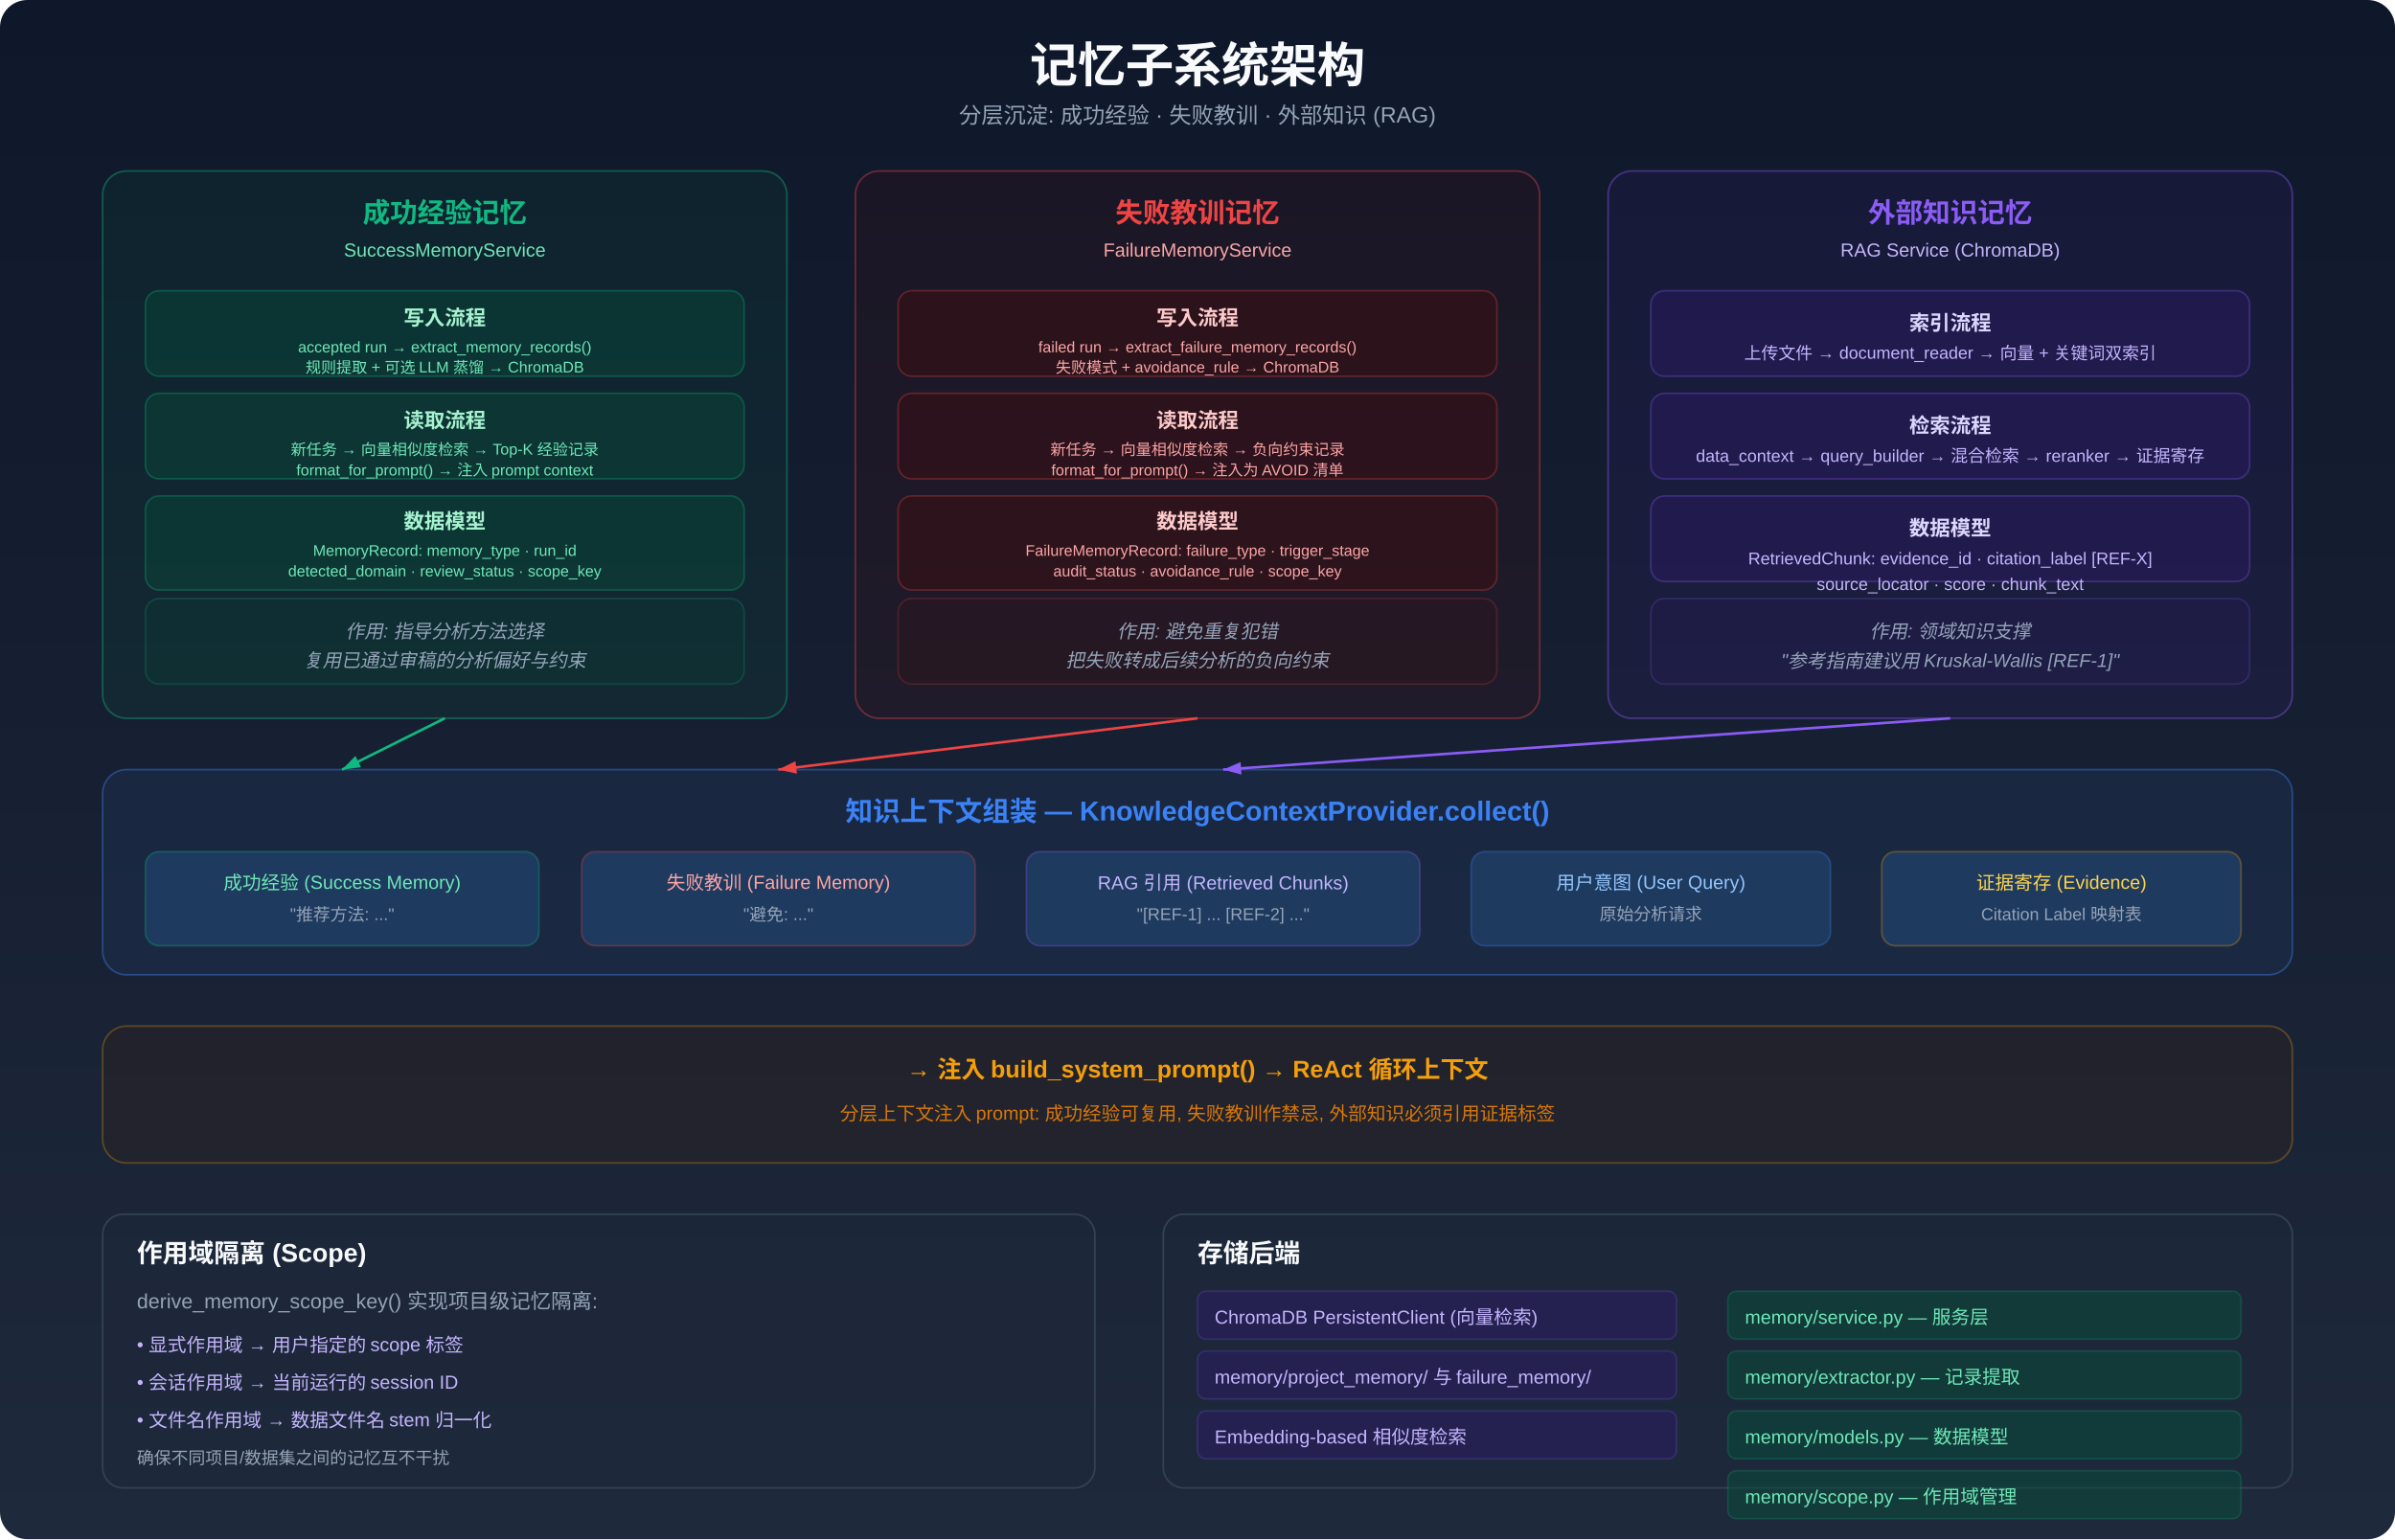
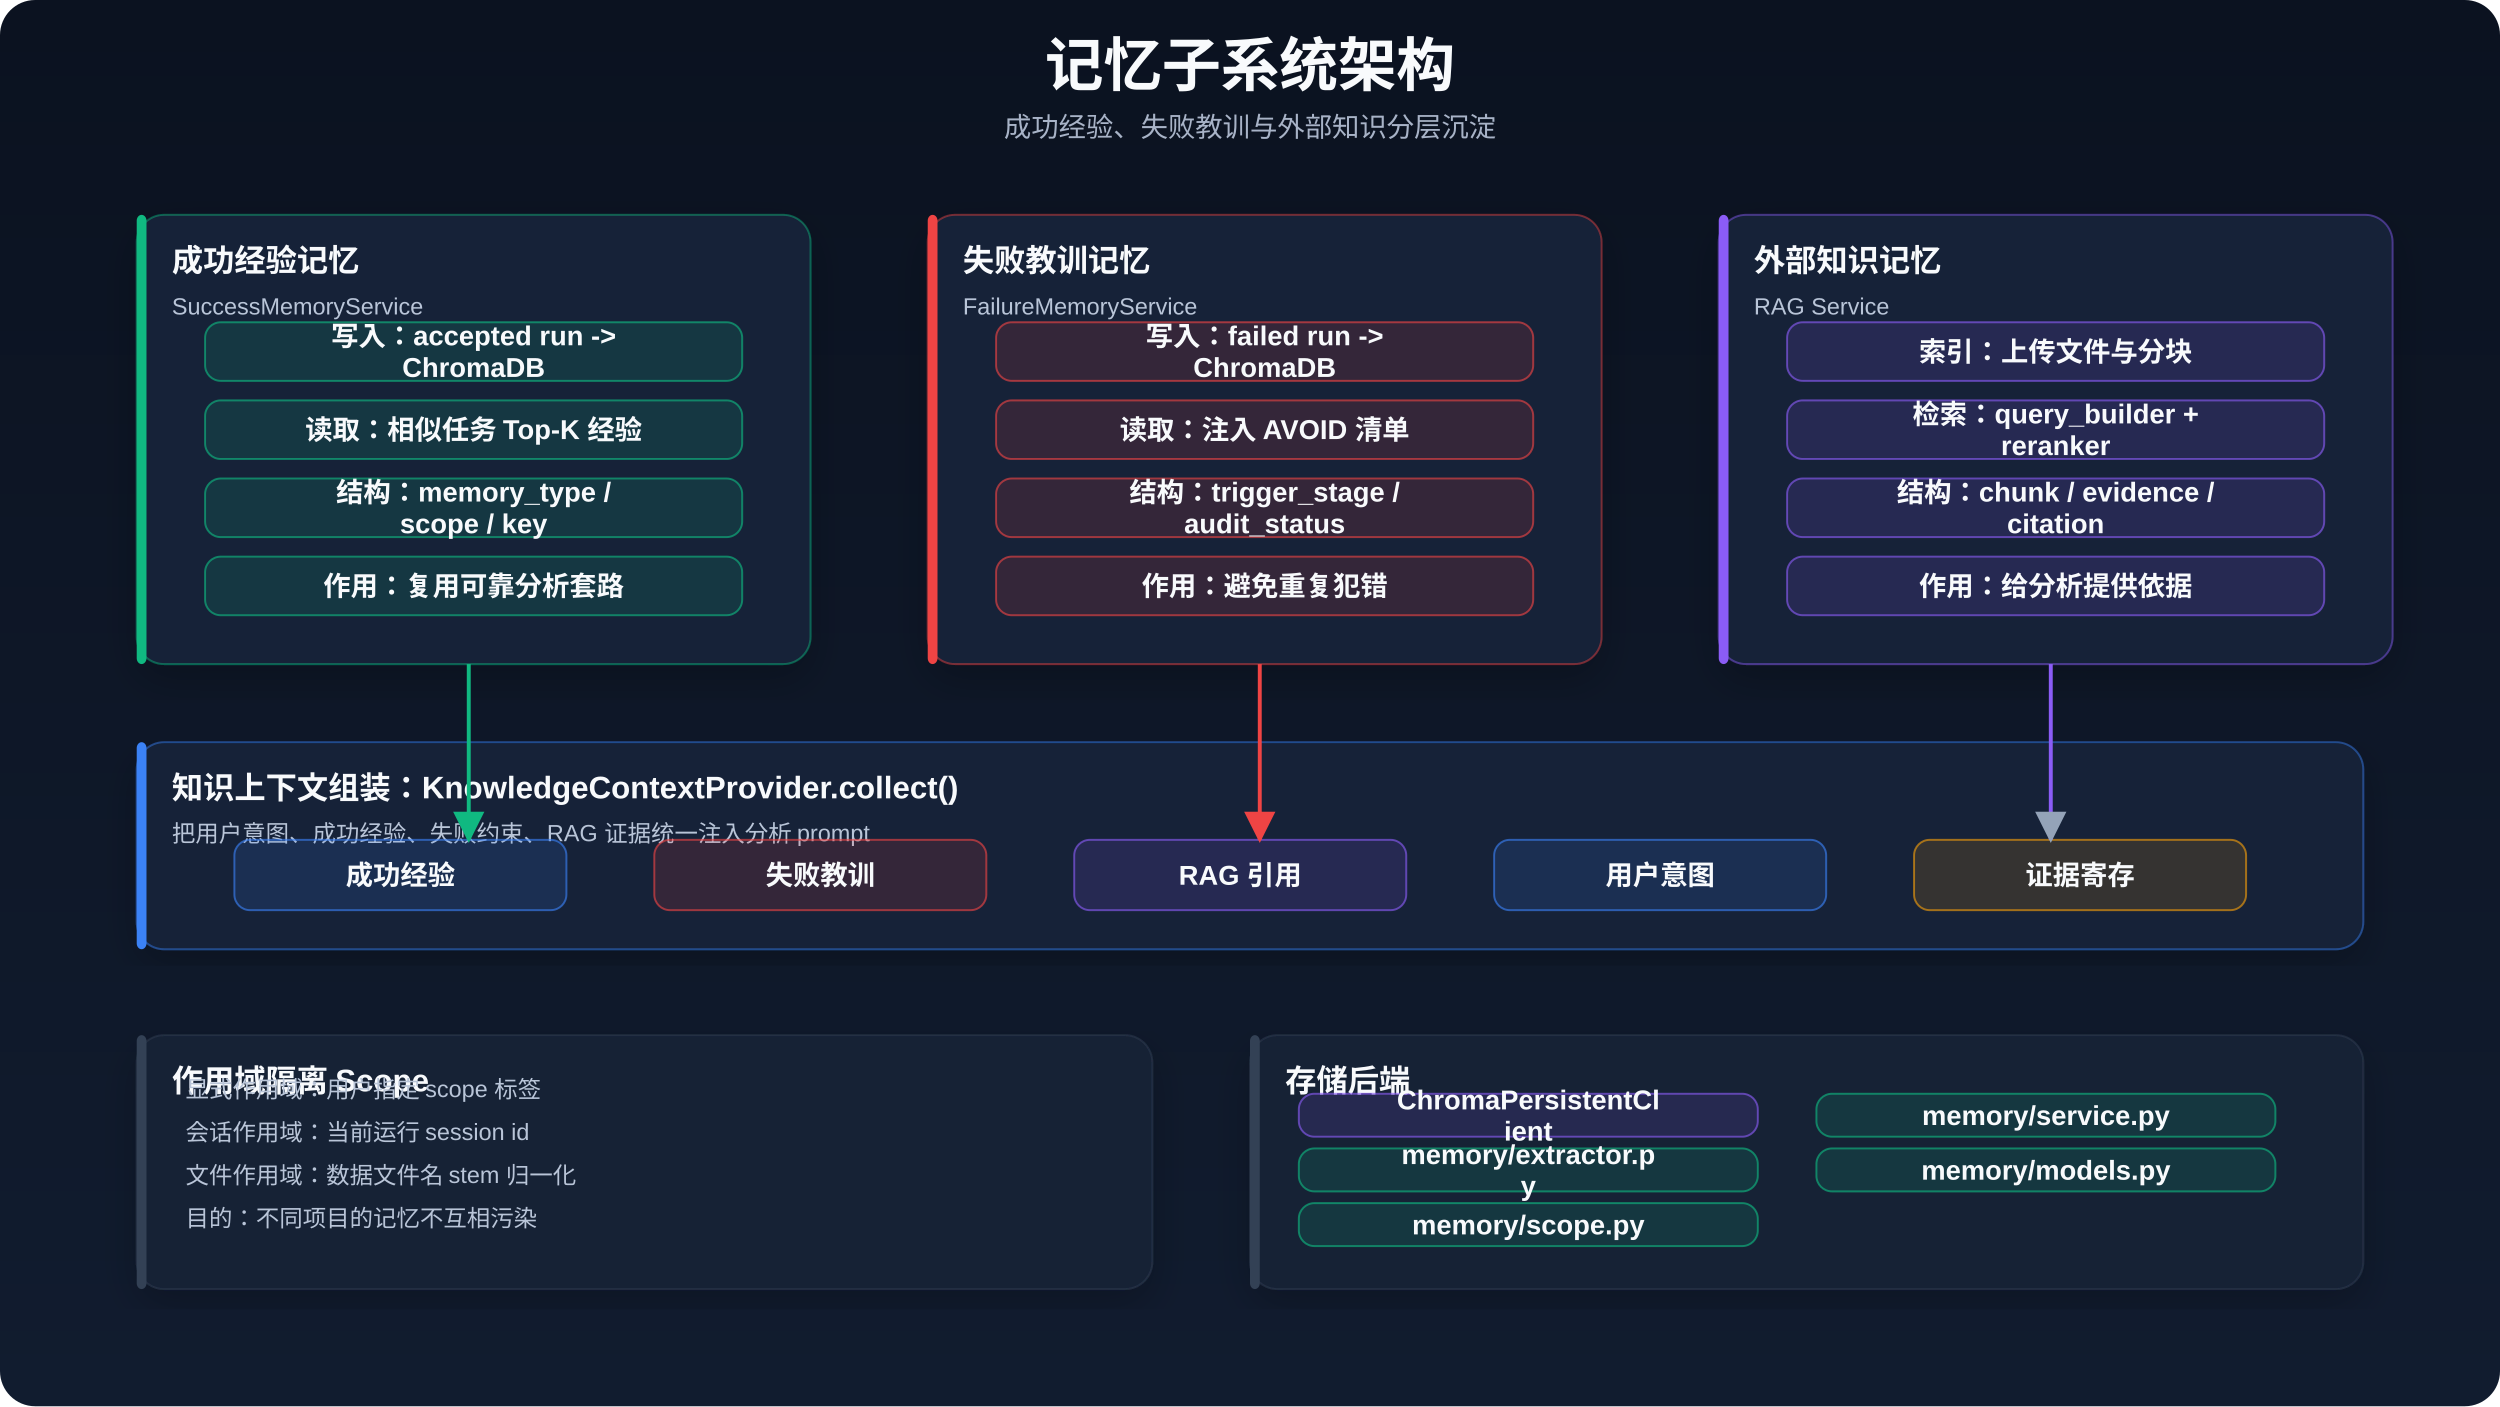
- <svg xmlns="http://www.w3.org/2000/svg" viewBox="0 0 1400 900" font-family="'Segoe UI', 'Helvetica Neue', Arial, sans-serif">
+ <svg xmlns="http://www.w3.org/2000/svg" viewBox="0 0 1280 720" font-family="'Segoe UI','Microsoft YaHei',Arial,sans-serif">
  <defs>
-     <linearGradient id="bgGrad" x1="0" y1="0" x2="0" y2="1">
-       <stop offset="0%" stop-color="#0F172A" />
-       <stop offset="100%" stop-color="#1E293B" />
+     <linearGradient id="bg" x1="0" y1="0" x2="0" y2="1">
+       <stop offset="0" stop-color="#0B1220" />
+       <stop offset="1" stop-color="#111C2F" />
    </linearGradient>
-     <marker id="arrPurple" viewBox="0 0 10 7" refX="10" refY="3.5" markerWidth="7" markerHeight="5" orient="auto">
-       <polygon points="0 0, 10 3.5, 0 7" fill="#8B5CF6" />
+     <filter id="shadow" x="-8%" y="-8%" width="116%" height="116%">
+       <feDropShadow dx="0" dy="8" stdDeviation="10" flood-color="#020617" flood-opacity="0.22" />
+     </filter>
+     <marker id="arrow" viewBox="0 0 10 10" refX="9" refY="5" markerWidth="8" markerHeight="8" orient="auto">
+       <path d="M0,0 L10,5 L0,10 z" fill="#94A3B8" />
    </marker>
-     <marker id="arrGreen" viewBox="0 0 10 7" refX="10" refY="3.5" markerWidth="7" markerHeight="5" orient="auto">
-       <polygon points="0 0, 10 3.5, 0 7" fill="#10B981" />
+     <marker id="arrowBlue" viewBox="0 0 10 10" refX="9" refY="5" markerWidth="8" markerHeight="8" orient="auto">
+       <path d="M0,0 L10,5 L0,10 z" fill="#3B82F6" />
    </marker>
-     <marker id="arrRed" viewBox="0 0 10 7" refX="10" refY="3.5" markerWidth="7" markerHeight="5" orient="auto">
-       <polygon points="0 0, 10 3.5, 0 7" fill="#EF4444" />
+     <marker id="arrowGreen" viewBox="0 0 10 10" refX="9" refY="5" markerWidth="8" markerHeight="8" orient="auto">
+       <path d="M0,0 L10,5 L0,10 z" fill="#10B981" />
    </marker>
-     <marker id="arrGray" viewBox="0 0 10 7" refX="10" refY="3.5" markerWidth="7" markerHeight="5" orient="auto">
-       <polygon points="0 0, 10 3.5, 0 7" fill="#94A3B8" />
+     <marker id="arrowRed" viewBox="0 0 10 10" refX="9" refY="5" markerWidth="8" markerHeight="8" orient="auto">
+       <path d="M0,0 L10,5 L0,10 z" fill="#EF4444" />
    </marker>
+     <style>
+       .title{fill:#F8FAFC;font-size:30px;font-weight:800;letter-spacing:0}
+       .sub{fill:#A8B3C7;font-size:14px}
+       .section{fill:#F8FAFC;font-size:16px;font-weight:800}
+       .label{fill:#F8FAFC;font-size:14px;font-weight:750}
+       .small{fill:#B9C5D8;font-size:12px}
+       .tiny{fill:#9DAAC0;font-size:11px}
+       .code{fill:#C7D2FE;font-size:11px;font-family:'Cascadia Mono','Consolas',monospace}
+     </style>
  </defs>
-   <rect width="1400" height="900" fill="url(#bgGrad)" rx="16" />
-   <text x="700" y="48" text-anchor="middle" fill="#F8FAFC" font-size="28" font-weight="700">记忆子系统架构</text>
-   <text x="700" y="72" text-anchor="middle" fill="#94A3B8" font-size="13">分层沉淀: 成功经验 · 失败教训 · 外部知识 (RAG)</text>
-   <rect x="60" y="100" width="400" height="320" rx="14" fill="#064E3B" fill-opacity="0.2" stroke="#10B981" stroke-opacity="0.4" />
-   <text x="260" y="130" text-anchor="middle" fill="#10B981" font-size="16" font-weight="700">成功经验记忆</text>
-   <text x="260" y="150" text-anchor="middle" fill="#6EE7B7" font-size="11">SuccessMemoryService</text>
-   <rect x="85" y="170" width="350" height="50" rx="8" fill="#064E3B" fill-opacity="0.4" stroke="#10B981" stroke-opacity="0.3" />
-   <text x="260" y="190" text-anchor="middle" fill="#A7F3D0" font-size="12" font-weight="600">写入流程</text>
-   <text x="260" y="206" text-anchor="middle" fill="#6EE7B7" font-size="9">accepted run → extract_memory_records()</text>
-   <text x="260" y="218" text-anchor="middle" fill="#6EE7B7" font-size="9">规则提取 + 可选 LLM 蒸馏 → ChromaDB</text>
-   <rect x="85" y="230" width="350" height="50" rx="8" fill="#064E3B" fill-opacity="0.4" stroke="#10B981" stroke-opacity="0.3" />
-   <text x="260" y="250" text-anchor="middle" fill="#A7F3D0" font-size="12" font-weight="600">读取流程</text>
-   <text x="260" y="266" text-anchor="middle" fill="#6EE7B7" font-size="9">新任务 → 向量相似度检索 → Top-K 经验记录</text>
-   <text x="260" y="278" text-anchor="middle" fill="#6EE7B7" font-size="9">format_for_prompt() → 注入 prompt context</text>
-   <rect x="85" y="290" width="350" height="55" rx="8" fill="#064E3B" fill-opacity="0.4" stroke="#10B981" stroke-opacity="0.3" />
-   <text x="260" y="309" text-anchor="middle" fill="#A7F3D0" font-size="12" font-weight="600">数据模型</text>
-   <text x="260" y="325" text-anchor="middle" fill="#6EE7B7" font-size="9">MemoryRecord: memory_type · run_id</text>
-   <text x="260" y="337" text-anchor="middle" fill="#6EE7B7" font-size="9">detected_domain · review_status · scope_key</text>
-   <rect x="85" y="350" width="350" height="50" rx="8" fill="#064E3B" fill-opacity="0.2" stroke="#10B981" stroke-opacity="0.2" />
-   <text x="260" y="373" text-anchor="middle" fill="#94A3B8" font-size="11" font-style="italic">作用: 指导分析方法选择</text>
-   <text x="260" y="390" text-anchor="middle" fill="#94A3B8" font-size="11" font-style="italic">复用已通过审稿的分析偏好与约束</text>
-   <rect x="500" y="100" width="400" height="320" rx="14" fill="#450A0A" fill-opacity="0.2" stroke="#EF4444" stroke-opacity="0.4" />
-   <text x="700" y="130" text-anchor="middle" fill="#EF4444" font-size="16" font-weight="700">失败教训记忆</text>
-   <text x="700" y="150" text-anchor="middle" fill="#FCA5A5" font-size="11">FailureMemoryService</text>
-   <rect x="525" y="170" width="350" height="50" rx="8" fill="#450A0A" fill-opacity="0.4" stroke="#EF4444" stroke-opacity="0.3" />
-   <text x="700" y="190" text-anchor="middle" fill="#FECACA" font-size="12" font-weight="600">写入流程</text>
-   <text x="700" y="206" text-anchor="middle" fill="#FCA5A5" font-size="9">failed run → extract_failure_memory_records()</text>
-   <text x="700" y="218" text-anchor="middle" fill="#FCA5A5" font-size="9">失败模式 + avoidance_rule → ChromaDB</text>
-   <rect x="525" y="230" width="350" height="50" rx="8" fill="#450A0A" fill-opacity="0.4" stroke="#EF4444" stroke-opacity="0.3" />
-   <text x="700" y="250" text-anchor="middle" fill="#FECACA" font-size="12" font-weight="600">读取流程</text>
-   <text x="700" y="266" text-anchor="middle" fill="#FCA5A5" font-size="9">新任务 → 向量相似度检索 → 负向约束记录</text>
-   <text x="700" y="278" text-anchor="middle" fill="#FCA5A5" font-size="9">format_for_prompt() → 注入为 AVOID 清单</text>
-   <rect x="525" y="290" width="350" height="55" rx="8" fill="#450A0A" fill-opacity="0.4" stroke="#EF4444" stroke-opacity="0.3" />
-   <text x="700" y="309" text-anchor="middle" fill="#FECACA" font-size="12" font-weight="600">数据模型</text>
-   <text x="700" y="325" text-anchor="middle" fill="#FCA5A5" font-size="9">FailureMemoryRecord: failure_type · trigger_stage</text>
-   <text x="700" y="337" text-anchor="middle" fill="#FCA5A5" font-size="9">audit_status · avoidance_rule · scope_key</text>
-   <rect x="525" y="350" width="350" height="50" rx="8" fill="#450A0A" fill-opacity="0.2" stroke="#EF4444" stroke-opacity="0.2" />
-   <text x="700" y="373" text-anchor="middle" fill="#94A3B8" font-size="11" font-style="italic">作用: 避免重复犯错</text>
-   <text x="700" y="390" text-anchor="middle" fill="#94A3B8" font-size="11" font-style="italic">把失败转成后续分析的负向约束</text>
-   <rect x="940" y="100" width="400" height="320" rx="14" fill="#2D1B69" fill-opacity="0.2" stroke="#8B5CF6" stroke-opacity="0.4" />
-   <text x="1140" y="130" text-anchor="middle" fill="#8B5CF6" font-size="16" font-weight="700">外部知识记忆</text>
-   <text x="1140" y="150" text-anchor="middle" fill="#C4B5FD" font-size="11">RAG Service (ChromaDB)</text>
-   <rect x="965" y="170" width="350" height="50" rx="8" fill="#2D1B69" fill-opacity="0.4" stroke="#8B5CF6" stroke-opacity="0.3" />
-   <text x="1140" y="193" text-anchor="middle" fill="#DDD6FE" font-size="12" font-weight="600">索引流程</text>
-   <text x="1140" y="210" text-anchor="middle" fill="#C4B5FD" font-size="10">上传文件 → document_reader → 向量 + 关键词双索引</text>
-   <rect x="965" y="230" width="350" height="50" rx="8" fill="#2D1B69" fill-opacity="0.4" stroke="#8B5CF6" stroke-opacity="0.3" />
-   <text x="1140" y="253" text-anchor="middle" fill="#DDD6FE" font-size="12" font-weight="600">检索流程</text>
-   <text x="1140" y="270" text-anchor="middle" fill="#C4B5FD" font-size="10">data_context → query_builder → 混合检索 → reranker → 证据寄存</text>
-   <rect x="965" y="290" width="350" height="50" rx="8" fill="#2D1B69" fill-opacity="0.4" stroke="#8B5CF6" stroke-opacity="0.3" />
-   <text x="1140" y="313" text-anchor="middle" fill="#DDD6FE" font-size="12" font-weight="600">数据模型</text>
-   <text x="1140" y="330" text-anchor="middle" fill="#C4B5FD" font-size="10">RetrievedChunk: evidence_id · citation_label [REF-X]</text>
-   <text x="1140" y="345" text-anchor="middle" fill="#C4B5FD" font-size="10">source_locator · score · chunk_text</text>
-   <rect x="965" y="350" width="350" height="50" rx="8" fill="#2D1B69" fill-opacity="0.2" stroke="#8B5CF6" stroke-opacity="0.2" />
-   <text x="1140" y="373" text-anchor="middle" fill="#94A3B8" font-size="11" font-style="italic">作用: 领域知识支撑</text>
-   <text x="1140" y="390" text-anchor="middle" fill="#94A3B8" font-size="11" font-style="italic">"参考指南建议用 Kruskal-Wallis [REF-1]"</text>
-   <rect x="60" y="450" width="1280" height="120" rx="14" fill="#1E3A5F" fill-opacity="0.3" stroke="#3B82F6" stroke-opacity="0.4" />
-   <text x="700" y="480" text-anchor="middle" fill="#3B82F6" font-size="16" font-weight="700">知识上下文组装 — KnowledgeContextProvider.collect()</text>
-   <rect x="85" y="498" width="230" height="55" rx="8" fill="#1E3A5F" stroke="#10B981" stroke-opacity="0.3" />
-   <text x="200" y="520" text-anchor="middle" fill="#6EE7B7" font-size="11">成功经验 (Success Memory)</text>
-   <text x="200" y="538" text-anchor="middle" fill="#94A3B8" font-size="10">"推荐方法: ..."</text>
-   <rect x="340" y="498" width="230" height="55" rx="8" fill="#1E3A5F" stroke="#EF4444" stroke-opacity="0.3" />
-   <text x="455" y="520" text-anchor="middle" fill="#FCA5A5" font-size="11">失败教训 (Failure Memory)</text>
-   <text x="455" y="538" text-anchor="middle" fill="#94A3B8" font-size="10">"避免: ..."</text>
-   <rect x="600" y="498" width="230" height="55" rx="8" fill="#1E3A5F" stroke="#8B5CF6" stroke-opacity="0.3" />
-   <text x="715" y="520" text-anchor="middle" fill="#C4B5FD" font-size="11">RAG 引用 (Retrieved Chunks)</text>
-   <text x="715" y="538" text-anchor="middle" fill="#94A3B8" font-size="10">"[REF-1] ... [REF-2] ..."</text>
-   <rect x="860" y="498" width="210" height="55" rx="8" fill="#1E3A5F" stroke="#3B82F6" stroke-opacity="0.3" />
-   <text x="965" y="520" text-anchor="middle" fill="#93C5FD" font-size="11">用户意图 (User Query)</text>
-   <text x="965" y="538" text-anchor="middle" fill="#94A3B8" font-size="10">原始分析请求</text>
-   <rect x="1100" y="498" width="210" height="55" rx="8" fill="#1E3A5F" stroke="#F59E0B" stroke-opacity="0.3" />
-   <text x="1205" y="520" text-anchor="middle" fill="#FCD34D" font-size="11">证据寄存 (Evidence)</text>
-   <text x="1205" y="538" text-anchor="middle" fill="#94A3B8" font-size="10">Citation Label 映射表</text>
-   <path d="M260,420 L200,450" stroke="#10B981" stroke-width="1.5" marker-end="url(#arrGreen)" />
-   <path d="M700,420 L455,450" stroke="#EF4444" stroke-width="1.5" marker-end="url(#arrRed)" />
-   <path d="M1140,420 L715,450" stroke="#8B5CF6" stroke-width="1.5" marker-end="url(#arrPurple)" />
-   <rect x="60" y="600" width="1280" height="80" rx="14" fill="#422006" fill-opacity="0.2" stroke="#F59E0B" stroke-opacity="0.3" />
-   <text x="700" y="630" text-anchor="middle" fill="#F59E0B" font-size="14" font-weight="700">→ 注入 build_system_prompt() → ReAct 循环上下文</text>
-   <text x="700" y="655" text-anchor="middle" fill="#D97706" font-size="11">分层上下文注入 prompt: 成功经验可复用, 失败教训作禁忌, 外部知识必须引用证据标签</text>
-   <rect x="60" y="710" width="580" height="160" rx="12" fill="#1E293B" fill-opacity="0.5" stroke="#334155" />
-   <text x="80" y="738" fill="#F8FAFC" font-size="15" font-weight="700">作用域隔离 (Scope)</text>
-   <text x="80" y="765" fill="#94A3B8" font-size="12">derive_memory_scope_key() 实现项目级记忆隔离:</text>
-   <text x="80" y="790" fill="#C4B5FD" font-size="11">• 显式作用域 → 用户指定的 scope 标签</text>
-   <text x="80" y="812" fill="#C4B5FD" font-size="11">• 会话作用域 → 当前运行的 session ID</text>
-   <text x="80" y="834" fill="#C4B5FD" font-size="11">• 文件名作用域 → 数据文件名 stem 归一化</text>
-   <text x="80" y="856" fill="#94A3B8" font-size="10">确保不同项目/数据集之间的记忆互不干扰</text>
-   <rect x="680" y="710" width="660" height="160" rx="12" fill="#1E293B" fill-opacity="0.5" stroke="#334155" />
-   <text x="700" y="738" fill="#F8FAFC" font-size="15" font-weight="700">存储后端</text>
-   <rect x="700" y="755" width="280" height="28" rx="5" fill="#2D1B69" fill-opacity="0.5" stroke="#8B5CF6" stroke-opacity="0.2" />
-   <text x="710" y="774" fill="#C4B5FD" font-size="11">ChromaDB PersistentClient (向量检索)</text>
-   <rect x="700" y="790" width="280" height="28" rx="5" fill="#2D1B69" fill-opacity="0.5" stroke="#8B5CF6" stroke-opacity="0.2" />
-   <text x="710" y="809" fill="#C4B5FD" font-size="11">memory/project_memory/ 与 failure_memory/</text>
-   <rect x="700" y="825" width="280" height="28" rx="5" fill="#2D1B69" fill-opacity="0.5" stroke="#8B5CF6" stroke-opacity="0.2" />
-   <text x="710" y="844" fill="#C4B5FD" font-size="11">Embedding-based 相似度检索</text>
-   <rect x="1010" y="755" width="300" height="28" rx="5" fill="#064E3B" fill-opacity="0.5" stroke="#10B981" stroke-opacity="0.2" />
-   <text x="1020" y="774" fill="#6EE7B7" font-size="11">memory/service.py — 服务层</text>
-   <rect x="1010" y="790" width="300" height="28" rx="5" fill="#064E3B" fill-opacity="0.5" stroke="#10B981" stroke-opacity="0.2" />
-   <text x="1020" y="809" fill="#6EE7B7" font-size="11">memory/extractor.py — 记录提取</text>
-   <rect x="1010" y="825" width="300" height="28" rx="5" fill="#064E3B" fill-opacity="0.5" stroke="#10B981" stroke-opacity="0.2" />
-   <text x="1020" y="844" fill="#6EE7B7" font-size="11">memory/models.py — 数据模型</text>
-   <rect x="1010" y="860" width="300" height="28" rx="5" fill="#064E3B" fill-opacity="0.5" stroke="#10B981" stroke-opacity="0.2" />
-   <text x="1020" y="879" fill="#6EE7B7" font-size="11">memory/scope.py — 作用域管理</text>
+   <rect width="1280" height="720" rx="18" fill="url(#bg)" />
+   <text class="title" x="640" y="44" text-anchor="middle">记忆子系统架构</text>
+   <text class="sub" x="640" y="70" text-anchor="middle">成功经验、失败教训与外部知识分层沉淀</text>
+   <rect x="70" y="110" width="345" height="230" rx="14" fill="#142238" stroke="#10B981" stroke-opacity="0.45" filter="url(#shadow)" />
+   <rect x="70" y="110" width="5" height="230" rx="3" fill="#10B981" />
+   <text class="section" x="88" y="139" fill="#10B981">成功经验记忆</text>
+   <text class="small" x="88" y="161">SuccessMemoryService</text>
+   <rect x="105" y="165" width="275" height="30" rx="8" fill="#10B981" fill-opacity="0.14" stroke="#10B981" stroke-opacity="0.62" />
+   <text class="label" x="242.5" y="177.0" text-anchor="middle">写入：accepted run -&gt;</text>
+   <text class="label" x="242.5" y="193.0" text-anchor="middle">ChromaDB</text>
+   <rect x="105" y="205" width="275" height="30" rx="8" fill="#10B981" fill-opacity="0.14" stroke="#10B981" stroke-opacity="0.62" />
+   <text class="label" x="242.5" y="225.0" text-anchor="middle">读取：相似任务 Top-K 经验</text>
+   <rect x="105" y="245" width="275" height="30" rx="8" fill="#10B981" fill-opacity="0.14" stroke="#10B981" stroke-opacity="0.62" />
+   <text class="label" x="242.5" y="257.0" text-anchor="middle">结构：memory_type /</text>
+   <text class="label" x="242.5" y="273.0" text-anchor="middle">scope / key</text>
+   <rect x="105" y="285" width="275" height="30" rx="8" fill="#10B981" fill-opacity="0.14" stroke="#10B981" stroke-opacity="0.62" />
+   <text class="label" x="242.5" y="305.0" text-anchor="middle">作用：复用可靠分析套路</text>
+   <rect x="475" y="110" width="345" height="230" rx="14" fill="#142238" stroke="#EF4444" stroke-opacity="0.45" filter="url(#shadow)" />
+   <rect x="475" y="110" width="5" height="230" rx="3" fill="#EF4444" />
+   <text class="section" x="493" y="139" fill="#EF4444">失败教训记忆</text>
+   <text class="small" x="493" y="161">FailureMemoryService</text>
+   <rect x="510" y="165" width="275" height="30" rx="8" fill="#EF4444" fill-opacity="0.14" stroke="#EF4444" stroke-opacity="0.62" />
+   <text class="label" x="647.5" y="177.0" text-anchor="middle">写入：failed run -&gt;</text>
+   <text class="label" x="647.5" y="193.0" text-anchor="middle">ChromaDB</text>
+   <rect x="510" y="205" width="275" height="30" rx="8" fill="#EF4444" fill-opacity="0.14" stroke="#EF4444" stroke-opacity="0.62" />
+   <text class="label" x="647.5" y="225.0" text-anchor="middle">读取：注入 AVOID 清单</text>
+   <rect x="510" y="245" width="275" height="30" rx="8" fill="#EF4444" fill-opacity="0.14" stroke="#EF4444" stroke-opacity="0.62" />
+   <text class="label" x="647.5" y="257.0" text-anchor="middle">结构：trigger_stage /</text>
+   <text class="label" x="647.5" y="273.0" text-anchor="middle">audit_status</text>
+   <rect x="510" y="285" width="275" height="30" rx="8" fill="#EF4444" fill-opacity="0.14" stroke="#EF4444" stroke-opacity="0.62" />
+   <text class="label" x="647.5" y="305.0" text-anchor="middle">作用：避免重复犯错</text>
+   <rect x="880" y="110" width="345" height="230" rx="14" fill="#142238" stroke="#8B5CF6" stroke-opacity="0.45" filter="url(#shadow)" />
+   <rect x="880" y="110" width="5" height="230" rx="3" fill="#8B5CF6" />
+   <text class="section" x="898" y="139" fill="#8B5CF6">外部知识记忆</text>
+   <text class="small" x="898" y="161">RAG Service</text>
+   <rect x="915" y="165" width="275" height="30" rx="8" fill="#8B5CF6" fill-opacity="0.14" stroke="#8B5CF6" stroke-opacity="0.62" />
+   <text class="label" x="1052.5" y="185.0" text-anchor="middle">索引：上传文件与分块</text>
+   <rect x="915" y="205" width="275" height="30" rx="8" fill="#8B5CF6" fill-opacity="0.14" stroke="#8B5CF6" stroke-opacity="0.62" />
+   <text class="label" x="1052.5" y="217.0" text-anchor="middle">检索：query_builder +</text>
+   <text class="label" x="1052.5" y="233.0" text-anchor="middle">reranker</text>
+   <rect x="915" y="245" width="275" height="30" rx="8" fill="#8B5CF6" fill-opacity="0.14" stroke="#8B5CF6" stroke-opacity="0.62" />
+   <text class="label" x="1052.5" y="257.0" text-anchor="middle">结构：chunk / evidence /</text>
+   <text class="label" x="1052.5" y="273.0" text-anchor="middle">citation</text>
+   <rect x="915" y="285" width="275" height="30" rx="8" fill="#8B5CF6" fill-opacity="0.14" stroke="#8B5CF6" stroke-opacity="0.62" />
+   <text class="label" x="1052.5" y="305.0" text-anchor="middle">作用：给分析提供依据</text>
+   <rect x="70" y="380" width="1140" height="106" rx="14" fill="#142238" stroke="#3B82F6" stroke-opacity="0.45" filter="url(#shadow)" />
+   <rect x="70" y="380" width="5" height="106" rx="3" fill="#3B82F6" />
+   <text class="section" x="88" y="409" fill="#3B82F6">知识上下文组装：KnowledgeContextProvider.collect()</text>
+   <text class="small" x="88" y="431">把用户意图、成功经验、失败约束、RAG 证据统一注入分析 prompt</text>
+   <rect x="120" y="430" width="170" height="36" rx="8" fill="#3B82F6" fill-opacity="0.14" stroke="#3B82F6" stroke-opacity="0.62" />
+   <text class="label" x="205.0" y="453.0" text-anchor="middle">成功经验</text>
+   <rect x="335" y="430" width="170" height="36" rx="8" fill="#EF4444" fill-opacity="0.14" stroke="#EF4444" stroke-opacity="0.62" />
+   <text class="label" x="420.0" y="453.0" text-anchor="middle">失败教训</text>
+   <rect x="550" y="430" width="170" height="36" rx="8" fill="#8B5CF6" fill-opacity="0.14" stroke="#8B5CF6" stroke-opacity="0.62" />
+   <text class="label" x="635.0" y="453.0" text-anchor="middle">RAG 引用</text>
+   <rect x="765" y="430" width="170" height="36" rx="8" fill="#3B82F6" fill-opacity="0.14" stroke="#3B82F6" stroke-opacity="0.62" />
+   <text class="label" x="850.0" y="453.0" text-anchor="middle">用户意图</text>
+   <rect x="980" y="430" width="170" height="36" rx="8" fill="#F59E0B" fill-opacity="0.14" stroke="#F59E0B" stroke-opacity="0.62" />
+   <text class="label" x="1065.0" y="453.0" text-anchor="middle">证据寄存</text>
+   <line x1="240" y1="340" x2="240" y2="430" stroke="#10B981" stroke-width="2" marker-end="url(#arrowGreen)" />
+   <line x1="645" y1="340" x2="645" y2="430" stroke="#EF4444" stroke-width="2" marker-end="url(#arrowRed)" />
+   <line x1="1050" y1="340" x2="1050" y2="430" stroke="#8B5CF6" stroke-width="2" marker-end="url(#arrow)" />
+   <rect x="70" y="530" width="520" height="130" rx="14" fill="#172236" stroke="#334155" stroke-opacity="0.45" filter="url(#shadow)" />
+   <rect x="70" y="530" width="5" height="130" rx="3" fill="#334155" />
+   <text class="section" x="88" y="559" fill="#334155">作用域隔离 Scope</text>
+   <text class="small" x="95" y="562">显式作用域：用户指定 scope 标签</text>
+   <text class="small" x="95" y="584">会话作用域：当前运行 session id</text>
+   <text class="small" x="95" y="606">文件作用域：数据文件名 stem 归一化</text>
+   <text class="small" x="95" y="628">目的：不同项目的记忆不互相污染</text>
+   <rect x="640" y="530" width="570" height="130" rx="14" fill="#172236" stroke="#334155" stroke-opacity="0.45" filter="url(#shadow)" />
+   <rect x="640" y="530" width="5" height="130" rx="3" fill="#334155" />
+   <text class="section" x="658" y="559" fill="#334155">存储后端</text>
+   <rect x="665" y="560" width="235" height="22" rx="8" fill="#8B5CF6" fill-opacity="0.14" stroke="#8B5CF6" stroke-opacity="0.62" />
+   <text class="label" x="782.5" y="568.0" text-anchor="middle">ChromaPersistentCl</text>
+   <text class="label" x="782.5" y="584.0" text-anchor="middle">ient</text>
+   <rect x="930" y="560" width="235" height="22" rx="8" fill="#10B981" fill-opacity="0.14" stroke="#10B981" stroke-opacity="0.62" />
+   <text class="label" x="1047.5" y="576.0" text-anchor="middle">memory/service.py</text>
+   <rect x="665" y="588" width="235" height="22" rx="8" fill="#10B981" fill-opacity="0.14" stroke="#10B981" stroke-opacity="0.62" />
+   <text class="label" x="782.5" y="596.0" text-anchor="middle">memory/extractor.p</text>
+   <text class="label" x="782.5" y="612.0" text-anchor="middle">y</text>
+   <rect x="930" y="588" width="235" height="22" rx="8" fill="#10B981" fill-opacity="0.14" stroke="#10B981" stroke-opacity="0.62" />
+   <text class="label" x="1047.5" y="604.0" text-anchor="middle">memory/models.py</text>
+   <rect x="665" y="616" width="235" height="22" rx="8" fill="#10B981" fill-opacity="0.14" stroke="#10B981" stroke-opacity="0.62" />
+   <text class="label" x="782.5" y="632.0" text-anchor="middle">memory/scope.py</text>
</svg>
